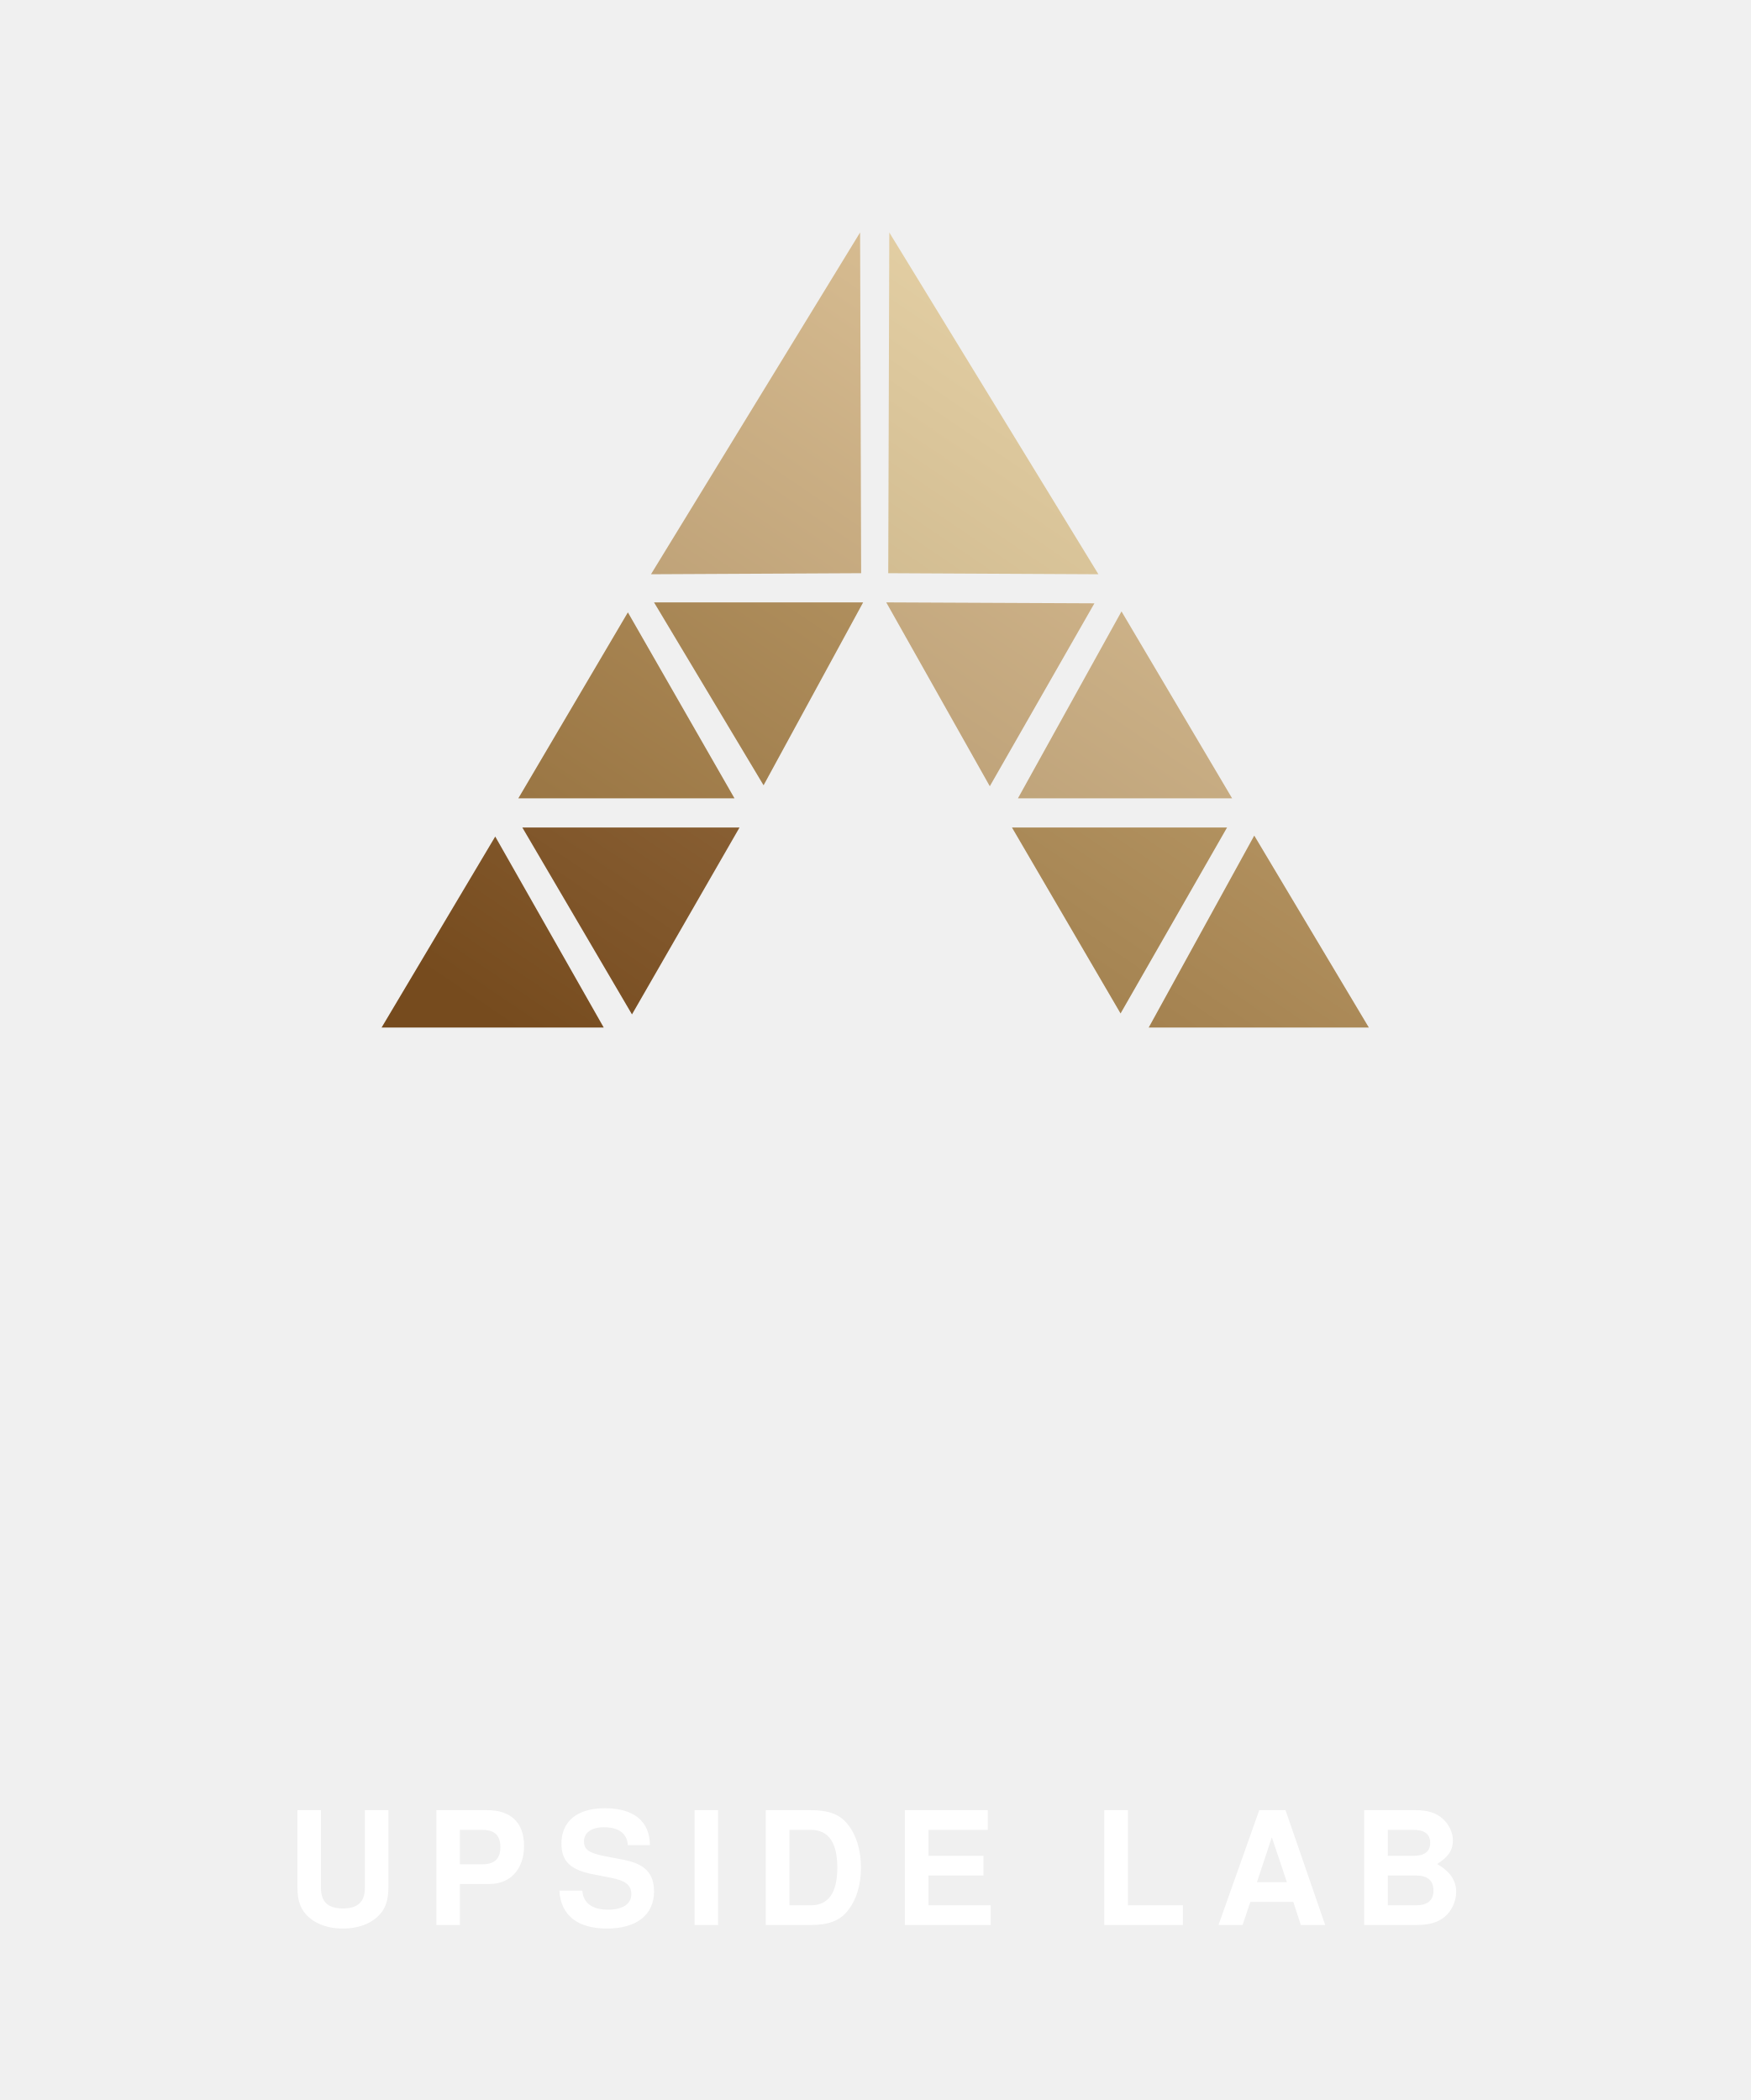
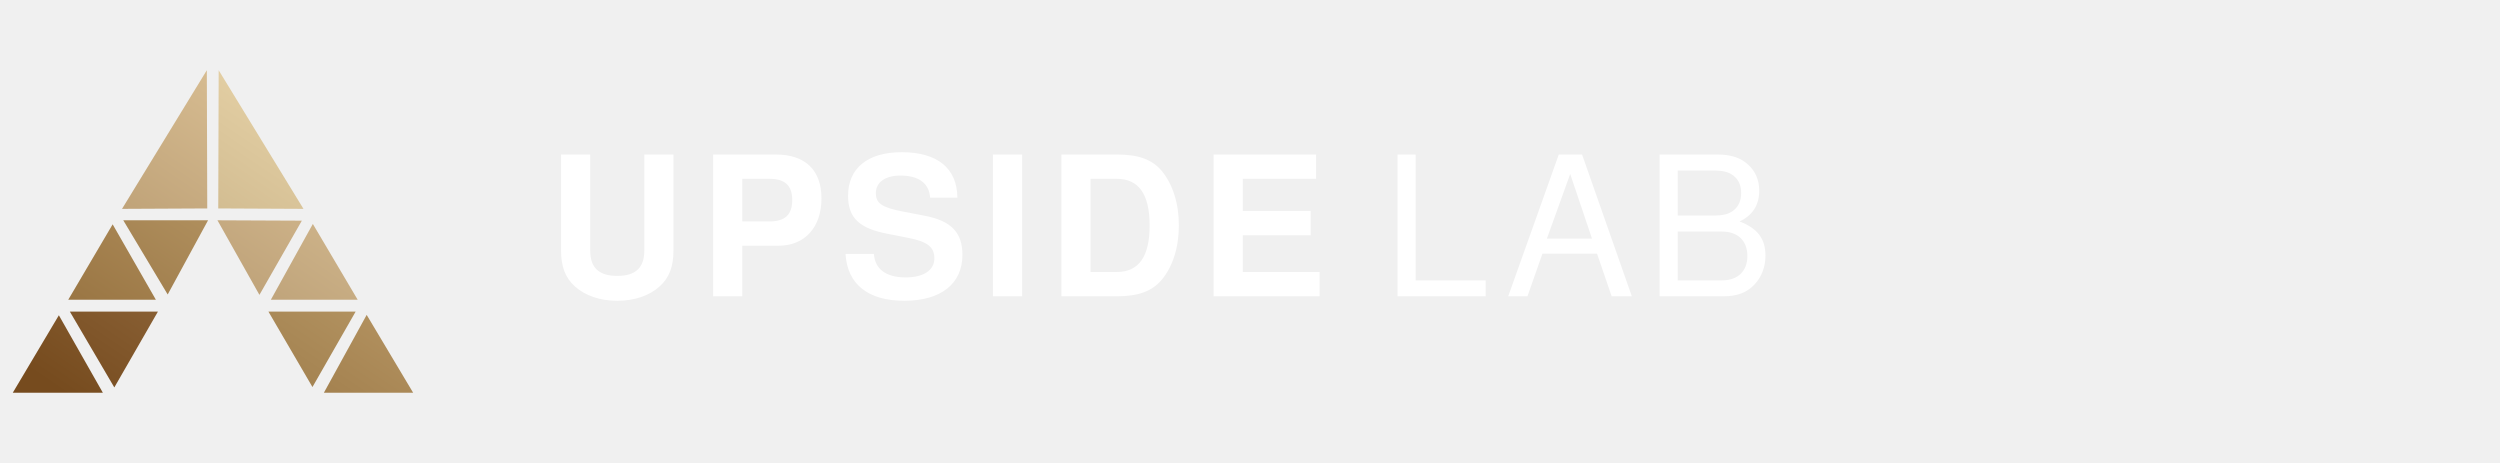
- <svg xmlns="http://www.w3.org/2000/svg" viewBox="0 0 200 240" role="img" aria-label="Upside Lab">
-   <g transform="translate(40, 12) scale(1.2)">
-     <defs>
-       <linearGradient id="l0" x1="72" y1="10" x2="18" y2="90" gradientUnits="userSpaceOnUse">
-         <stop offset="0" stop-color="#dfc59a" />
-         <stop offset="1" stop-color="#a6875d" />
-       </linearGradient>
-       <linearGradient id="l1" x1="72" y1="10" x2="18" y2="90" gradientUnits="userSpaceOnUse">
-         <stop offset="0" stop-color="#ead6ab" />
-         <stop offset="1" stop-color="#b29a6f" />
-       </linearGradient>
-       <linearGradient id="l2" x1="72" y1="10" x2="18" y2="90" gradientUnits="userSpaceOnUse">
-         <stop offset="0" stop-color="#caac7a" />
-         <stop offset="1" stop-color="#8f6b3a" />
-       </linearGradient>
-       <linearGradient id="l3" x1="72" y1="10" x2="18" y2="90" gradientUnits="userSpaceOnUse">
-         <stop offset="0" stop-color="#dfc59b" />
-         <stop offset="1" stop-color="#a5875e" />
-       </linearGradient>
-       <linearGradient id="l4" x1="72" y1="10" x2="18" y2="90" gradientUnits="userSpaceOnUse">
-         <stop offset="0" stop-color="#dec59b" />
-         <stop offset="1" stop-color="#a5875e" />
-       </linearGradient>
-       <linearGradient id="l5" x1="72" y1="10" x2="18" y2="90" gradientUnits="userSpaceOnUse">
-         <stop offset="0" stop-color="#caaa77" />
-         <stop offset="1" stop-color="#8e6937" />
-       </linearGradient>
-       <linearGradient id="l6" x1="72" y1="10" x2="18" y2="90" gradientUnits="userSpaceOnUse">
-         <stop offset="0" stop-color="#b38e62" />
-         <stop offset="1" stop-color="#764b1f" />
-       </linearGradient>
-       <linearGradient id="l7" x1="72" y1="10" x2="18" y2="90" gradientUnits="userSpaceOnUse">
-         <stop offset="0" stop-color="#cbad7b" />
-         <stop offset="1" stop-color="#906d3b" />
-       </linearGradient>
-       <linearGradient id="l8" x1="72" y1="10" x2="18" y2="90" gradientUnits="userSpaceOnUse">
-         <stop offset="0" stop-color="#caab79" />
-         <stop offset="1" stop-color="#8f6b39" />
-       </linearGradient>
-       <linearGradient id="l9" x1="72" y1="10" x2="18" y2="90" gradientUnits="userSpaceOnUse">
-         <stop offset="0" stop-color="#b38e61" />
-         <stop offset="1" stop-color="#764b1e" />
-       </linearGradient>
-     </defs>
+ <svg xmlns="http://www.w3.org/2000/svg" viewBox="0 0 540 100" role="img" aria-label="Upside Lab">
+   <defs>
+     <linearGradient id="l0" x1="72" y1="10" x2="18" y2="90" gradientUnits="userSpaceOnUse">
+       <stop offset="0" stop-color="#dfc59a" />
+       <stop offset="1" stop-color="#a6875d" />
+     </linearGradient>
+     <linearGradient id="l1" x1="72" y1="10" x2="18" y2="90" gradientUnits="userSpaceOnUse">
+       <stop offset="0" stop-color="#ead6ab" />
+       <stop offset="1" stop-color="#b29a6f" />
+     </linearGradient>
+     <linearGradient id="l2" x1="72" y1="10" x2="18" y2="90" gradientUnits="userSpaceOnUse">
+       <stop offset="0" stop-color="#caac7a" />
+       <stop offset="1" stop-color="#8f6b3a" />
+     </linearGradient>
+     <linearGradient id="l3" x1="72" y1="10" x2="18" y2="90" gradientUnits="userSpaceOnUse">
+       <stop offset="0" stop-color="#dfc59b" />
+       <stop offset="1" stop-color="#a5875e" />
+     </linearGradient>
+     <linearGradient id="l4" x1="72" y1="10" x2="18" y2="90" gradientUnits="userSpaceOnUse">
+       <stop offset="0" stop-color="#dec59b" />
+       <stop offset="1" stop-color="#a5875e" />
+     </linearGradient>
+     <linearGradient id="l5" x1="72" y1="10" x2="18" y2="90" gradientUnits="userSpaceOnUse">
+       <stop offset="0" stop-color="#caaa77" />
+       <stop offset="1" stop-color="#8e6937" />
+     </linearGradient>
+     <linearGradient id="l6" x1="72" y1="10" x2="18" y2="90" gradientUnits="userSpaceOnUse">
+       <stop offset="0" stop-color="#b38e62" />
+       <stop offset="1" stop-color="#764b1f" />
+     </linearGradient>
+     <linearGradient id="l7" x1="72" y1="10" x2="18" y2="90" gradientUnits="userSpaceOnUse">
+       <stop offset="0" stop-color="#cbad7b" />
+       <stop offset="1" stop-color="#906d3b" />
+     </linearGradient>
+     <linearGradient id="l8" x1="72" y1="10" x2="18" y2="90" gradientUnits="userSpaceOnUse">
+       <stop offset="0" stop-color="#caab79" />
+       <stop offset="1" stop-color="#8f6b39" />
+     </linearGradient>
+     <linearGradient id="l9" x1="72" y1="10" x2="18" y2="90" gradientUnits="userSpaceOnUse">
+       <stop offset="0" stop-color="#b38e61" />
+       <stop offset="1" stop-color="#764b1e" />
+     </linearGradient>
+   </defs>
+   <g transform="translate(0, 4) scale(0.92)">
    <polygon points="48.56,12.14 48.66,44.59 28.65,44.69" fill="url(#l0)" />
    <polygon points="51.34,12.14 71.25,44.69 51.24,44.59" fill="url(#l1)" />
    <polygon points="28.94,47.37 48.85,47.37 39.37,64.79" fill="url(#l2)" />
    <polygon points="51.05,47.37 70.87,47.46 60.91,64.88" fill="url(#l3)" />
    <polygon points="73.45,48.23 83.98,66.03 63.59,66.03" fill="url(#l4)" />
    <polygon points="26.45,48.32 36.60,66.03 16.02,66.03" fill="url(#l5)" />
    <polygon points="16.40,68.81 37.08,68.81 26.84,86.61" fill="url(#l6)" />
    <polygon points="63.02,68.81 83.50,68.81 73.36,86.52" fill="url(#l7)" />
    <polygon points="86.09,69.58 97.00,87.86 76.04,87.86" fill="url(#l8)" />
    <polygon points="13.82,69.67 24.15,87.86 3.00,87.86" fill="url(#l9)" />
  </g>
-   <text x="100" y="220" text-anchor="middle" fill="#FFFFFF" font-family="ui-sans-serif, system-ui, -apple-system, Segoe UI, Helvetica, Arial, sans-serif" font-size="18" font-weight="600" letter-spacing="0.16em">UPSIDE LAB</text>
+   <text x="118" y="64" fill="#FFFFFF" font-family="ui-sans-serif, system-ui, -apple-system, Segoe UI, Helvetica, Arial, sans-serif" font-size="42" letter-spacing="0.06em">
+     <tspan font-weight="700">UPSIDE</tspan>
+     <tspan font-weight="400"> LAB</tspan>
+   </text>
</svg>
